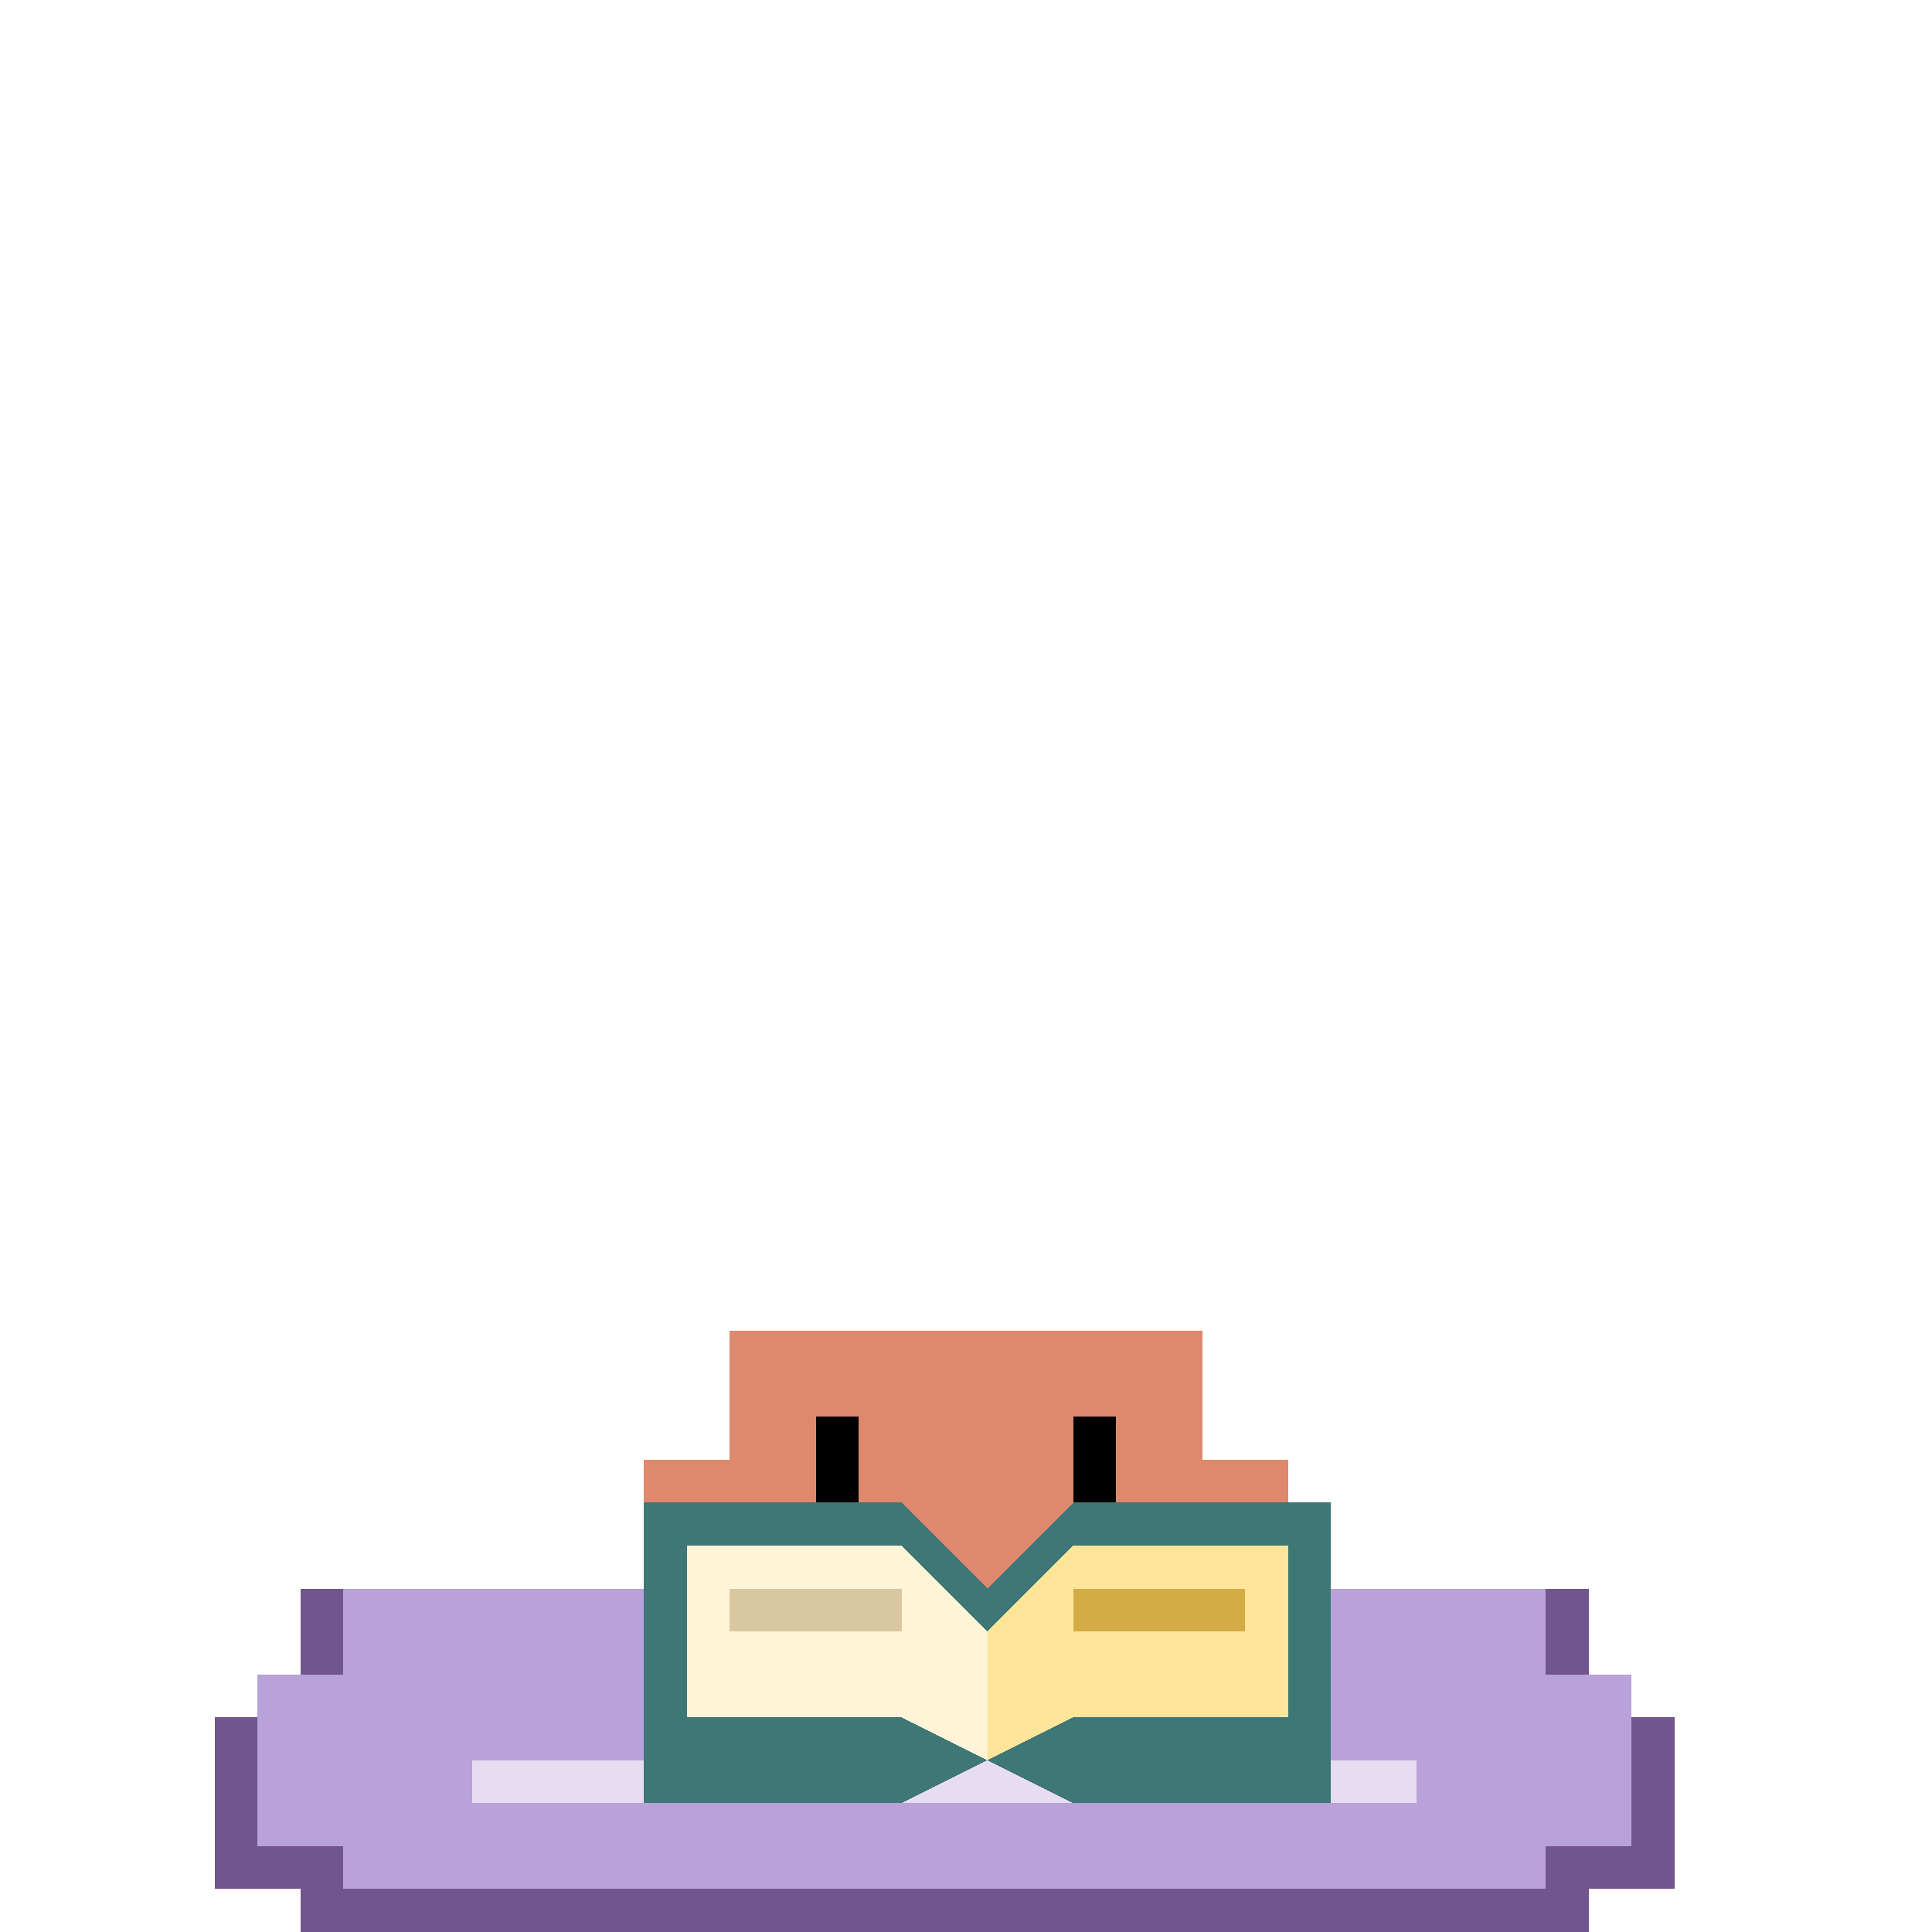
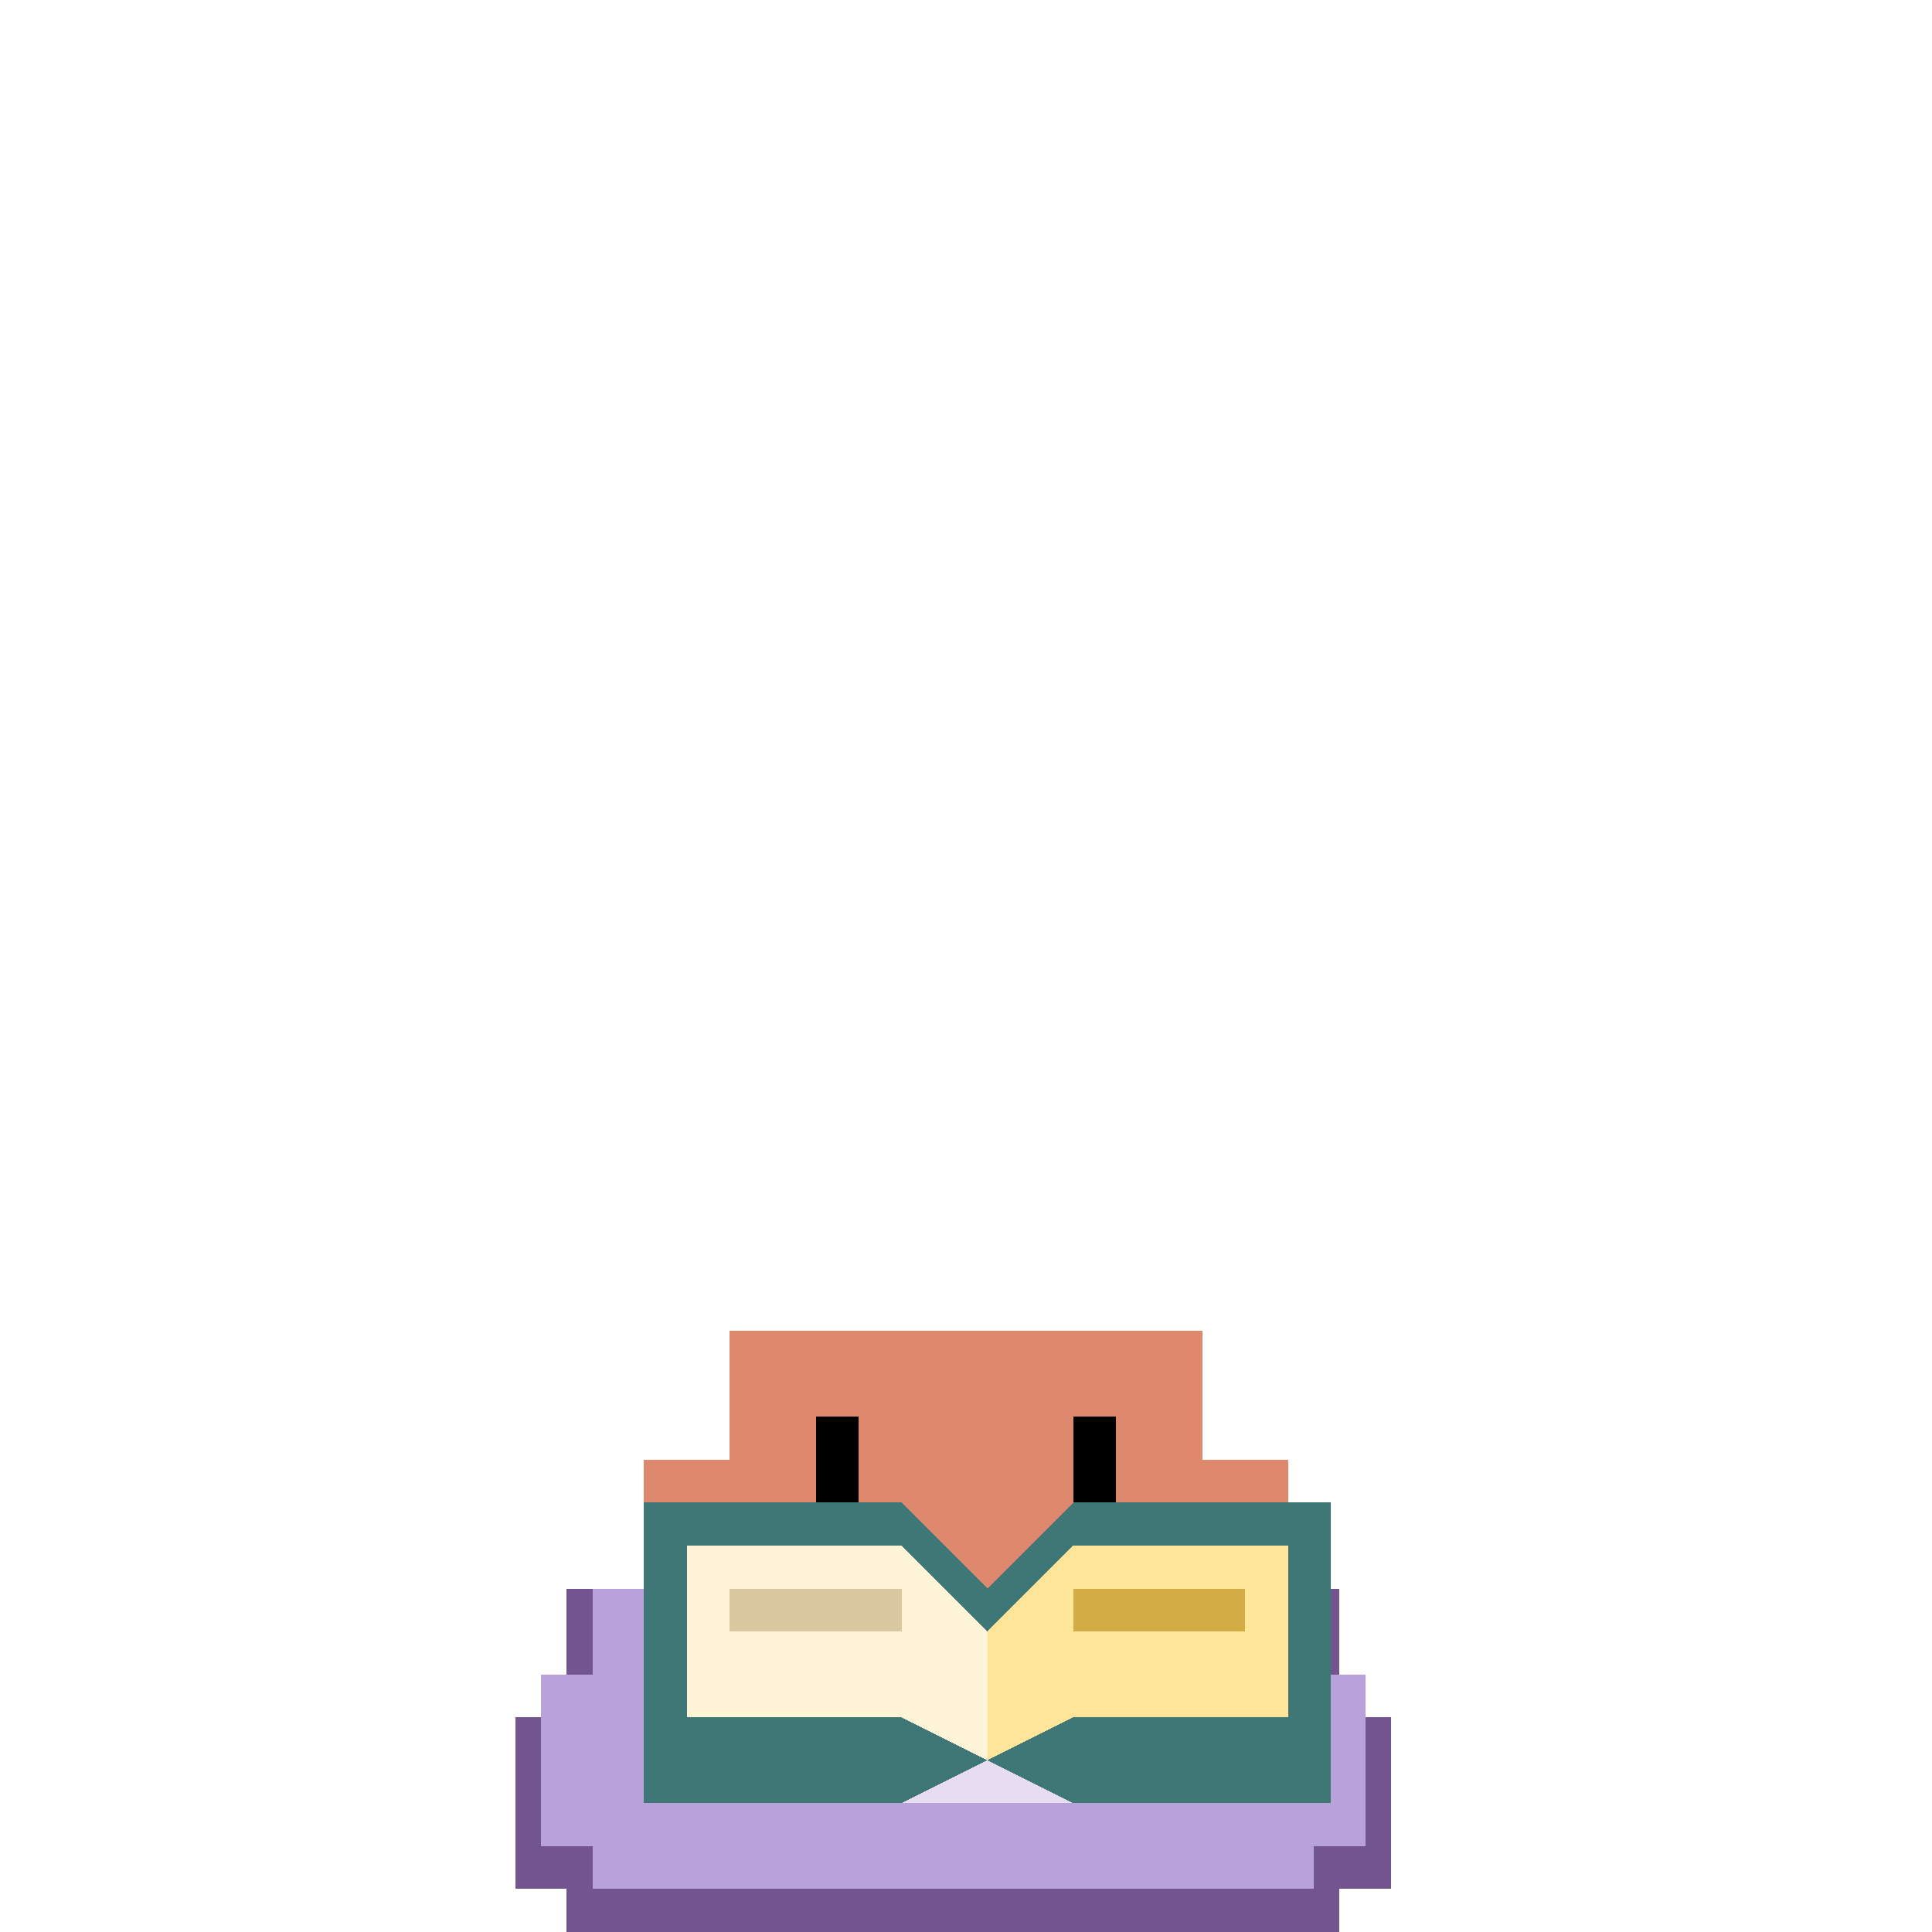
<svg xmlns="http://www.w3.org/2000/svg" class="state-reading" viewBox="-15 -25 45 45" width="500" height="500" shape-rendering="crispEdges">
-   <g class="reading-rug">
+   <g class="reading-rug" transform="translate(3 0) scale(.6 1)">
    <path d="M-8 12H22V15H24V19H22V20H-8V19H-10V15H-8Z" fill="#72558F" />
    <path d="M-7 12H21V14H23V18H21V19H-7V18H-9V14H-7Z" fill="#B9A1D9" />
    <rect x="-4" y="16" width="22" height="1" fill="#E7DCF2" />
  </g>
  <g class="actor motion">
    <g fill="#DE886D">
      <rect id="outer-left-leg" x="3" y="13" width="1" height="2" />
      <rect id="inner-left-leg" x="5" y="13" width="1" height="2" />
      <rect id="inner-right-leg" x="9" y="13" width="1" height="2" />
      <rect id="outer-right-leg" x="11" y="13" width="1" height="2" />
      <rect id="torso" x="2" y="6" width="11" height="7" />
      <g class="left-claw motion">
        <rect id="left-arm" x="0" y="9" width="2" height="2" />
      </g>
      <g class="right-claw motion">
        <rect id="right-arm" x="13" y="9" width="2" height="2" />
      </g>
    </g>
    <g class="eyes motion blink" fill="#000">
      <rect id="left-eye" x="4" y="8" width="1" height="2" />
      <rect id="right-eye" x="10" y="8" width="1" height="2" />
    </g>
  </g>
  <g class="book motion">
    <path d="M0 10H6L8 12L10 10H16V17H10L8 16L6 17H0Z" fill="#3E7775" />
    <path d="M1 11H6L8 13V16L6 15H1Z" fill="#FFF4D7" />
    <path d="M8 13L10 11H15V15H10L8 16Z" fill="#FFF4D7" />
    <rect x="2" y="12" width="4" height="1" fill="#D9C79F" />
    <rect x="10" y="12" width="4" height="1" fill="#D9C79F" />
    <g class="page motion">
      <path d="M8 13L10 11H15V15H10L8 16Z" fill="#FFE59A" />
      <rect x="10" y="12" width="4" height="1" fill="#D4AC46" />
    </g>
  </g>
</svg>
